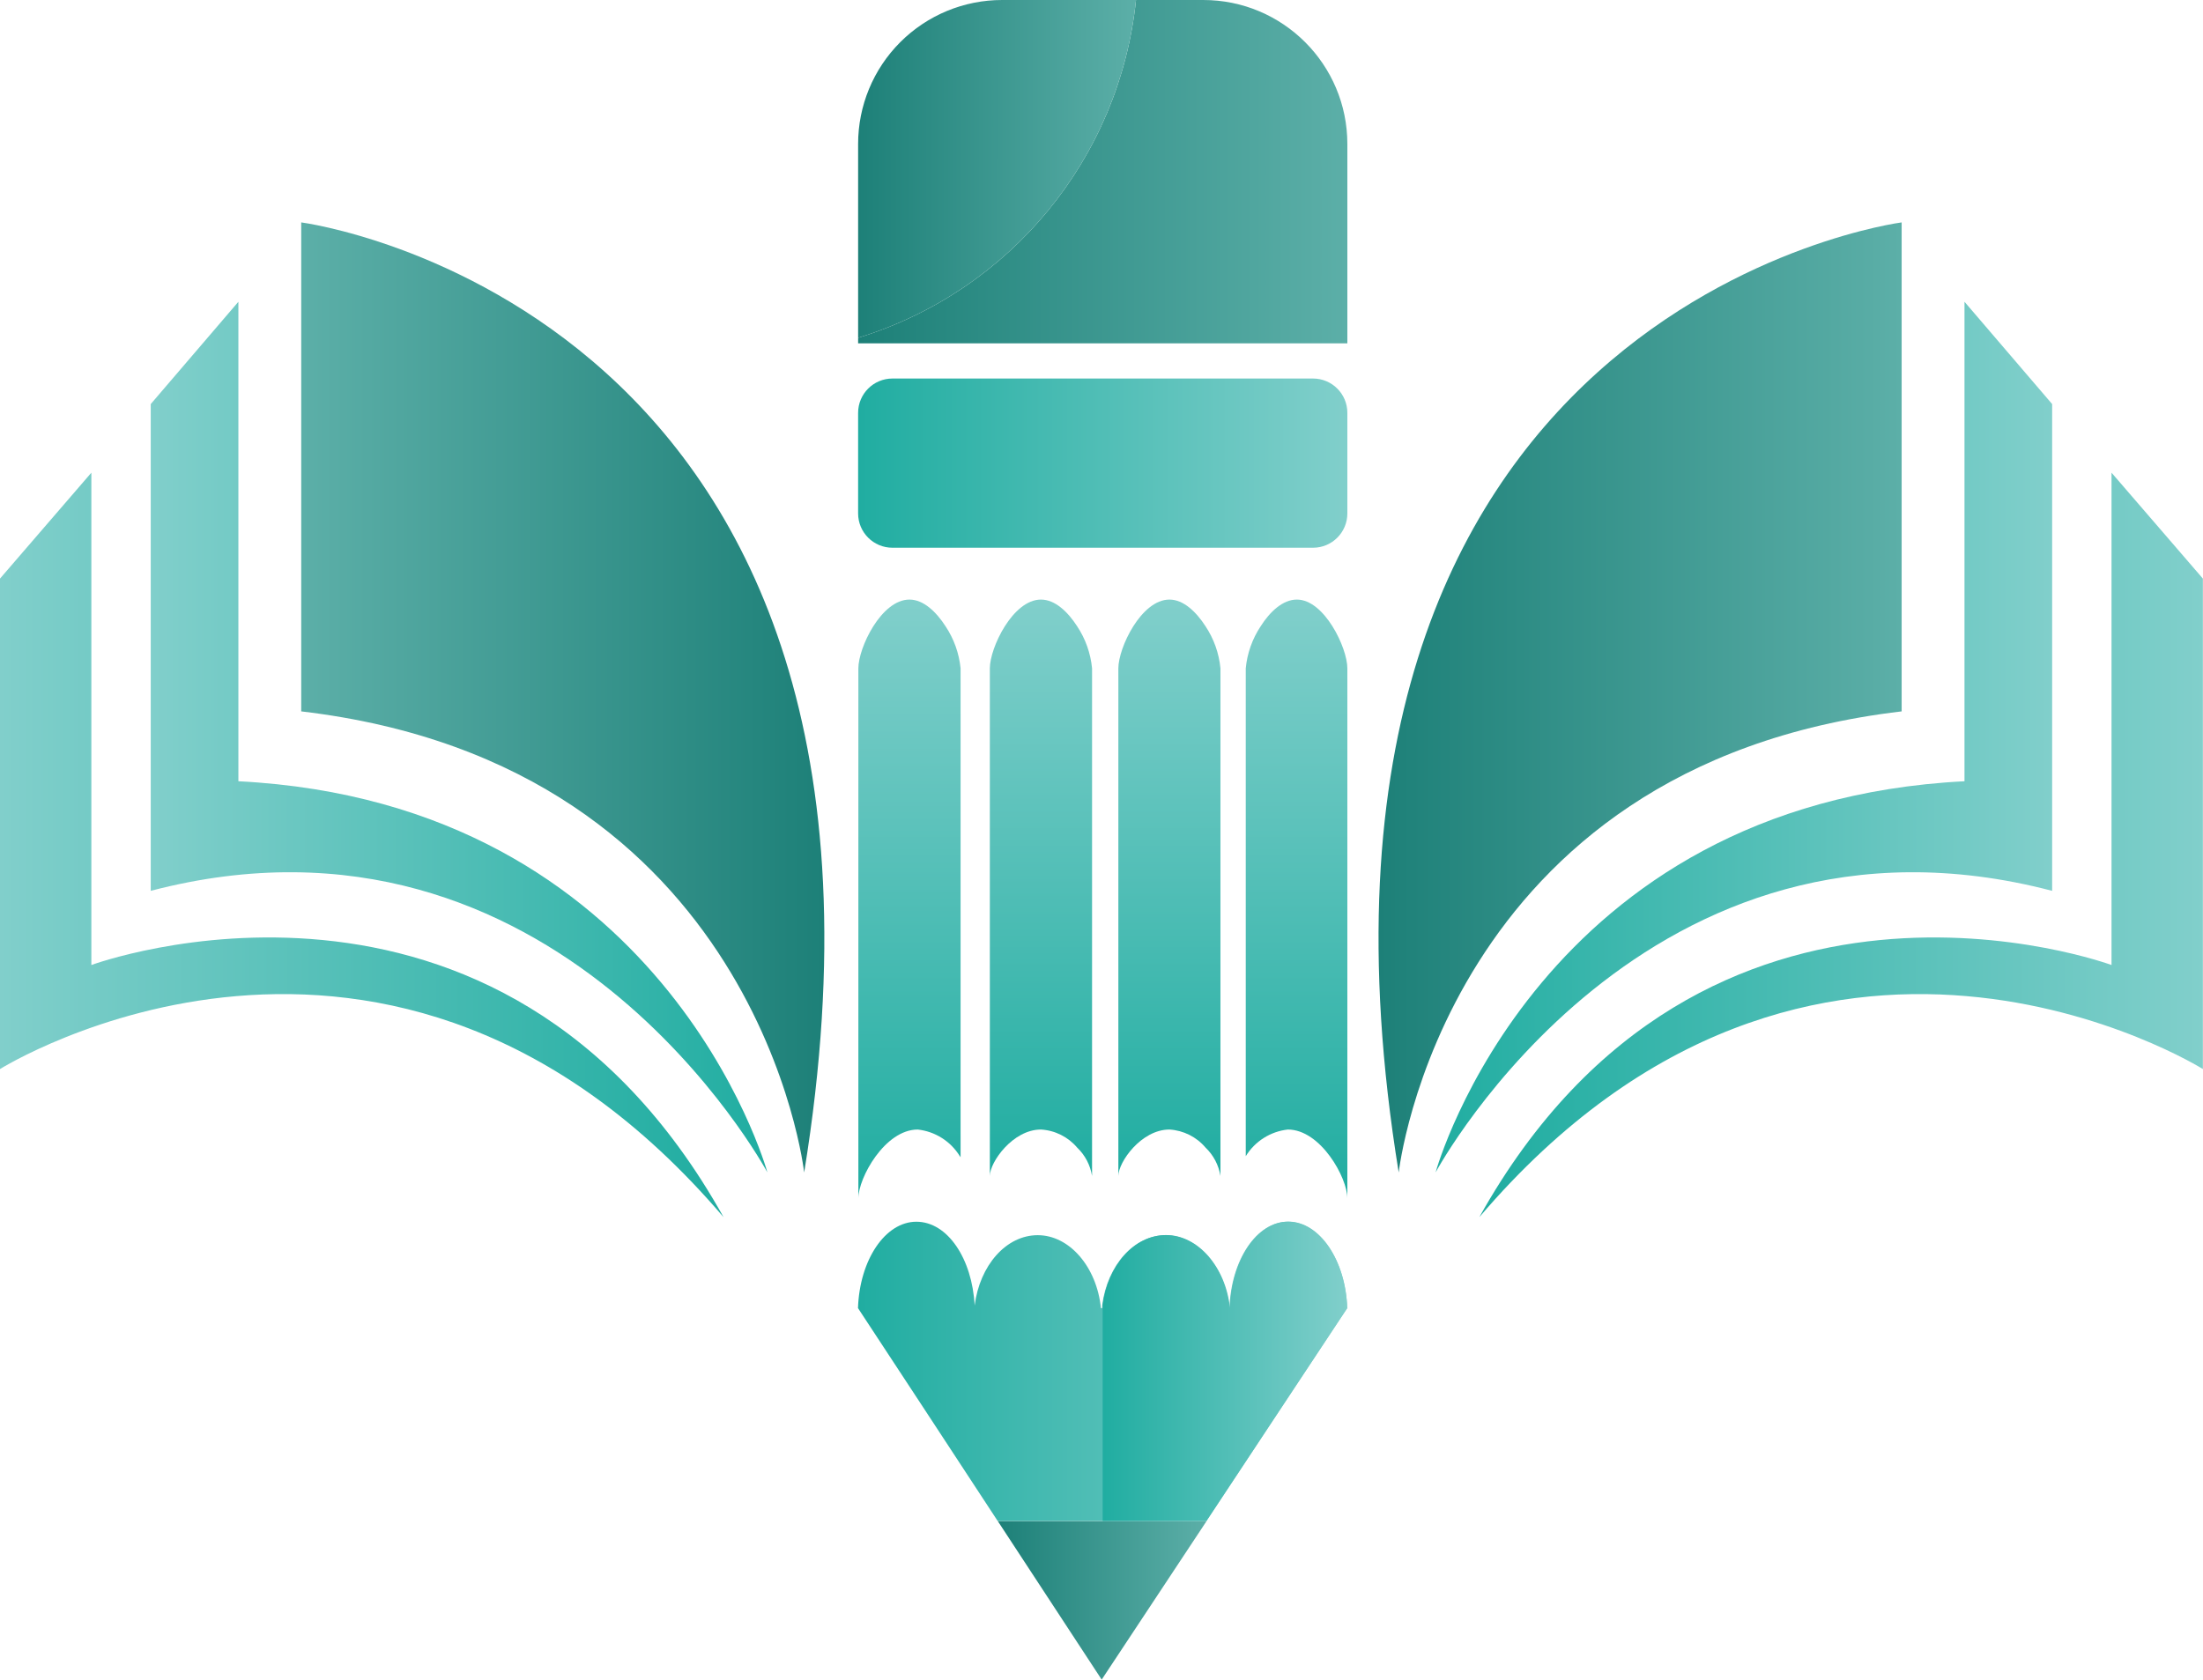
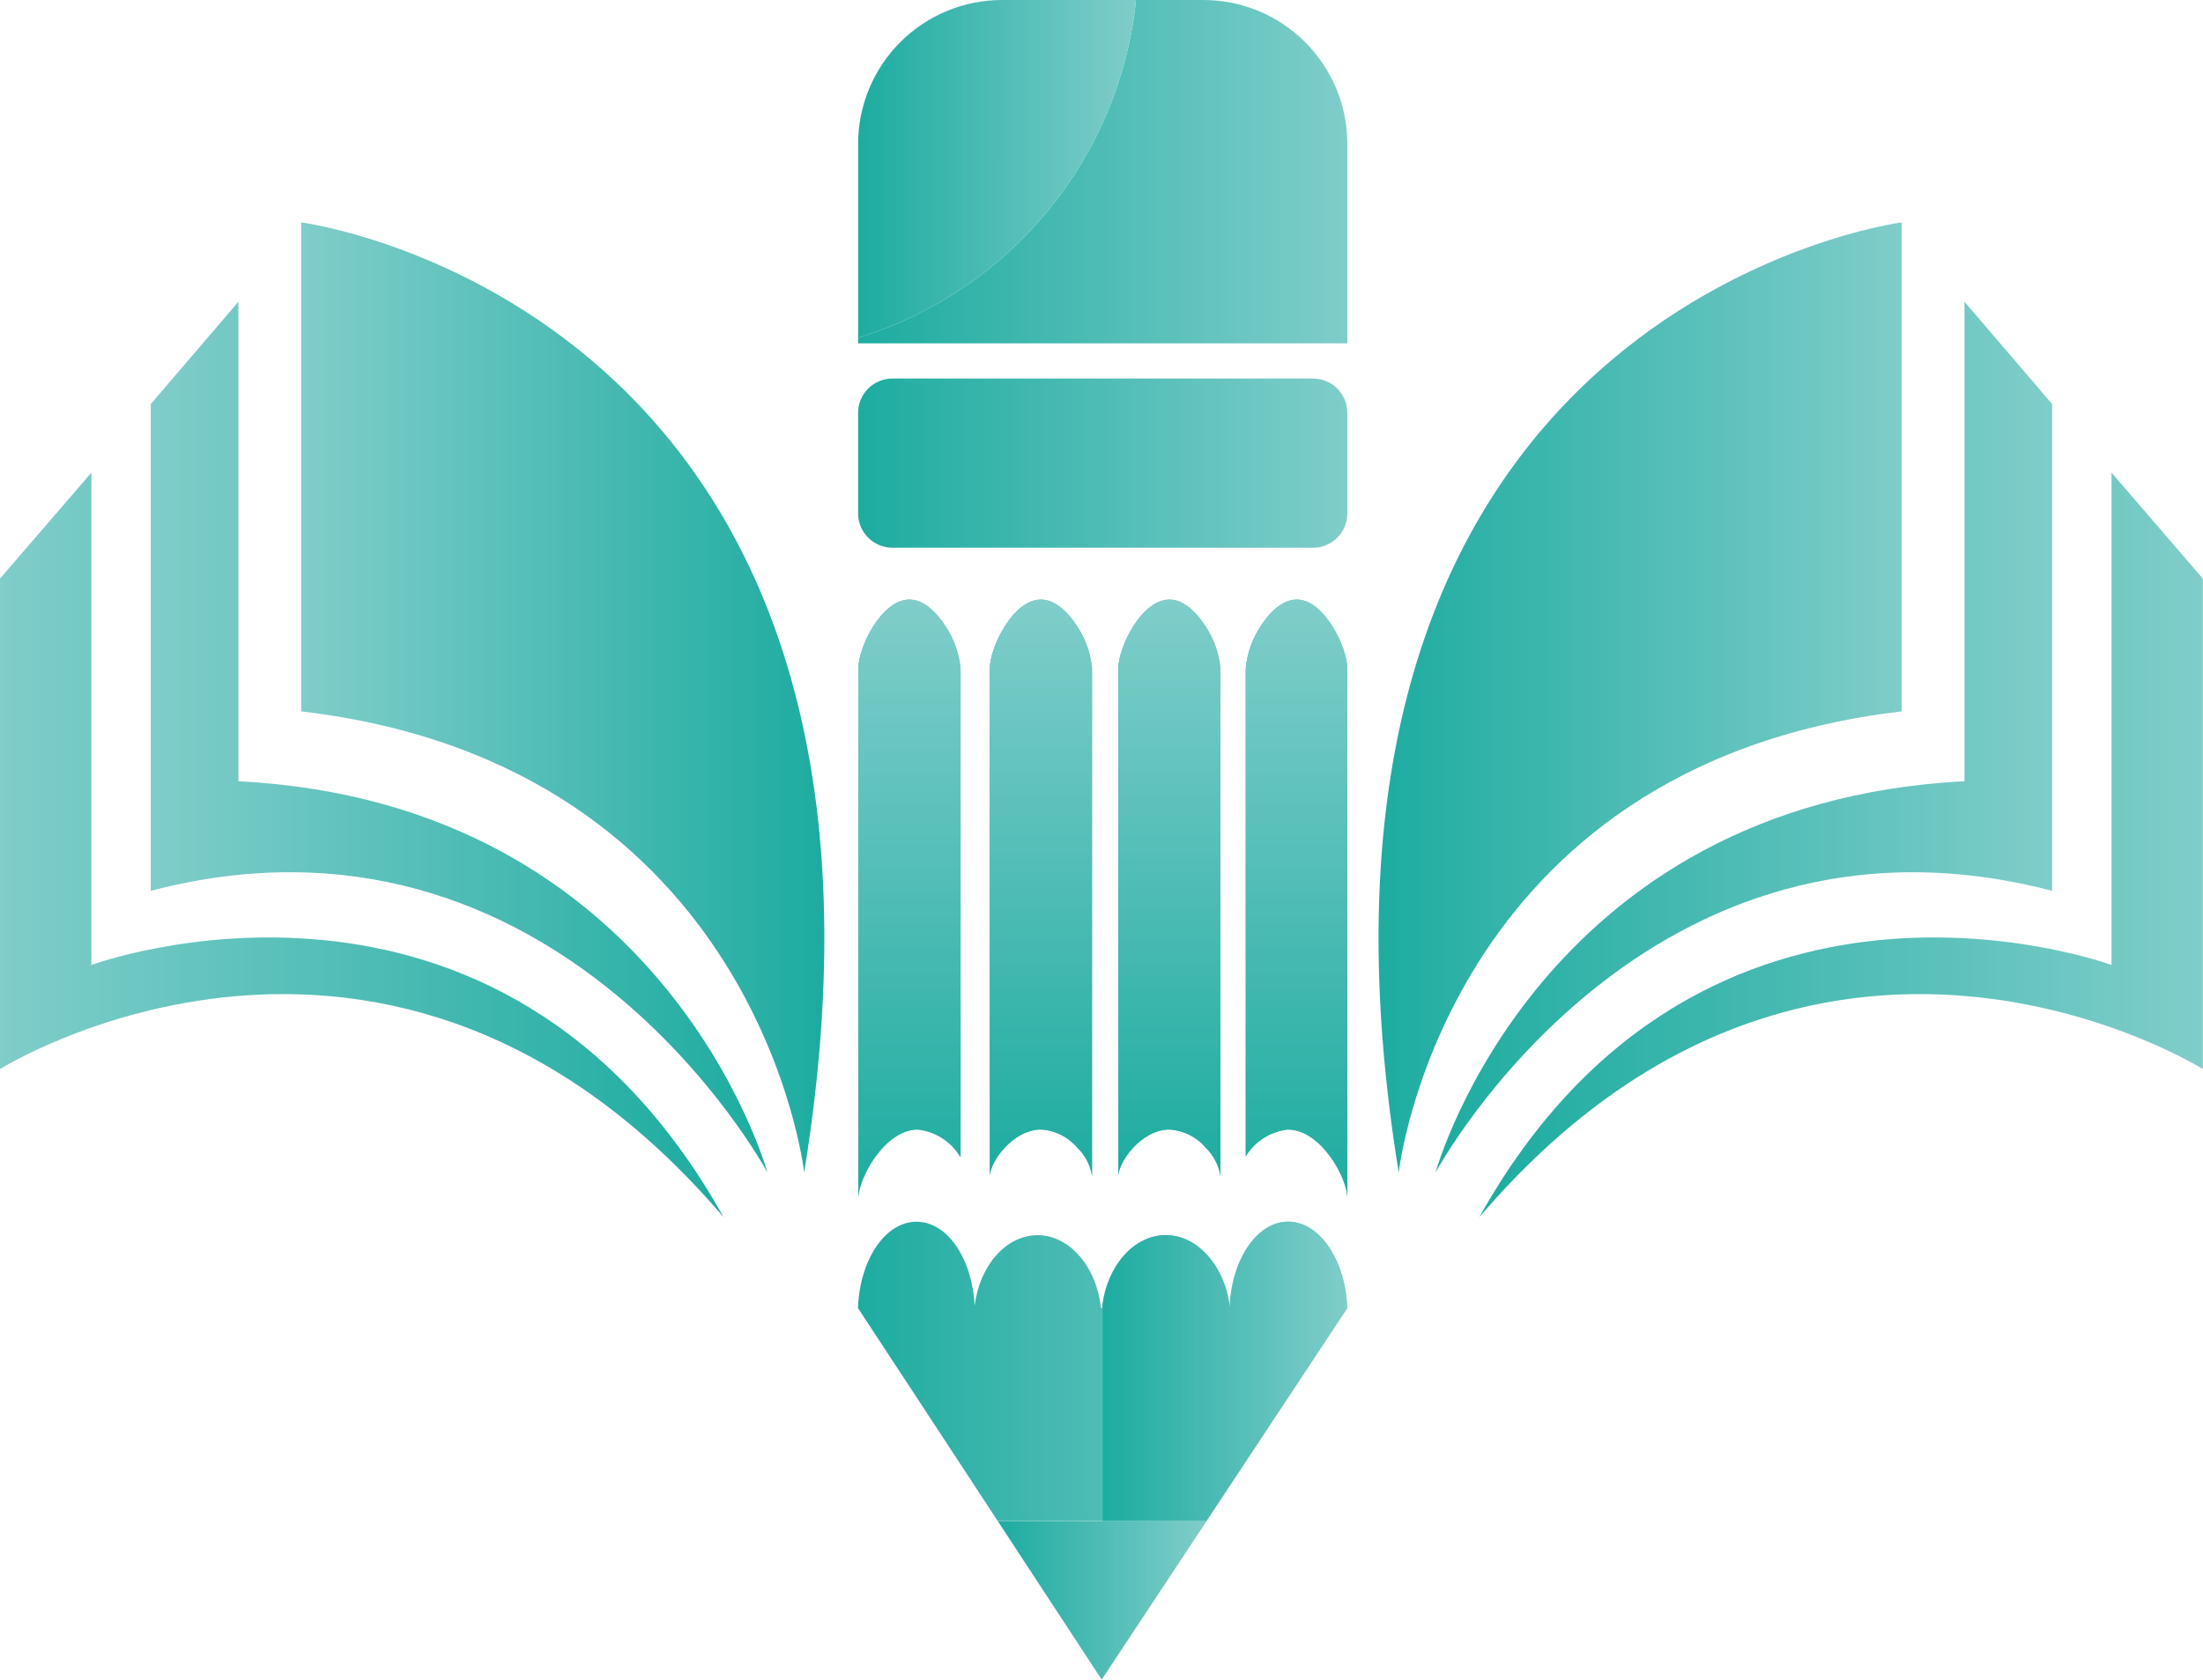
<svg xmlns="http://www.w3.org/2000/svg" xmlns:xlink="http://www.w3.org/1999/xlink" id="Layer_1" data-name="Layer 1" viewBox="0 0 178.45 136.09">
  <defs>
-     <style>.cls-1{fill:url(#linear-gradient);}.cls-2{fill:url(#linear-gradient-2);}.cls-3{fill:url(#linear-gradient-3);}.cls-4{fill:url(#linear-gradient-4);}.cls-5{fill:url(#linear-gradient-5);}.cls-6{fill:url(#linear-gradient-6);}.cls-7{fill:url(#linear-gradient-7);}.cls-8{fill:url(#linear-gradient-8);}.cls-9{fill:none;}.cls-10{fill:url(#linear-gradient-9);}.cls-11{fill:url(#linear-gradient-10);}.cls-12{fill:url(#linear-gradient-11);}.cls-13{fill:url(#linear-gradient-12);}.cls-14{fill:url(#linear-gradient-13);}.cls-15{fill:url(#linear-gradient-14);}.cls-16{fill:url(#linear-gradient-15);}.cls-17{fill:url(#linear-gradient-16);}</style>
+     <style>.cls-1{fill:url(#linear-gradient);}.cls-2{fill:url(#linear-gradient-2);}.cls-3{fill:url(#linear-gradient-3);}.cls-4{fill:url(#linear-gradient-4);}.cls-5{fill:url(#linear-gradient-5);}.cls-6{fill:url(#linear-gradient-6);}.cls-7{fill:url(#linear-gradient-7);}.cls-8{fill:url(#linear-gradient-8);}.cls-9{fill:url(#linear-gradient-9);}.cls-10{fill:url(#linear-gradient-10);}.cls-11{fill:url(#linear-gradient-11);}.cls-12{fill:url(#linear-gradient-12);}.cls-13{fill:url(#linear-gradient-13);}.cls-14{fill:url(#linear-gradient-14);}.cls-15{fill:url(#linear-gradient-15);}.cls-16{fill:url(#linear-gradient-16);}.cls-17{fill:url(#linear-gradient-17);}.cls-18{fill:url(#linear-gradient-19);}.cls-19{fill:url(#linear-gradient-20);}.cls-20{fill:url(#linear-gradient-21);}.cls-21{fill:url(#linear-gradient-22);}.cls-22{fill:url(#linear-gradient-24);}.cls-23{fill:url(#linear-gradient-25);}</style>
    <linearGradient id="linear-gradient" x1="-2585.15" y1="-1122.37" x2="-2542.77" y2="-1122.37" gradientUnits="userSpaceOnUse">
-       <stop offset="0" stop-color="#1d8078" />
-       <stop offset="1" stop-color="#5cafa8" />
+       <stop offset="0" stop-color="#1daca0" />
+       <stop offset="1" stop-color="#80cdca" />
    </linearGradient>
-     <linearGradient id="linear-gradient-2" x1="-2580.52" y1="-1119.16" x2="-2530.58" y2="-1119.16" gradientUnits="userSpaceOnUse">
-       <stop offset="0" stop-color="#20ada1" />
-       <stop offset="1" stop-color="#81cfcb" />
-     </linearGradient>
-     <linearGradient id="linear-gradient-3" x1="-2576.98" y1="-1110.44" x2="-2518.37" y2="-1110.44" xlink:href="#linear-gradient-2" />
+     <linearGradient id="linear-gradient-2" x1="-2580.52" y1="-1119.16" x2="-2530.58" y2="-1119.16" xlink:href="#linear-gradient" />
+     <linearGradient id="linear-gradient-3" x1="-2576.98" y1="-1110.44" x2="-2518.37" y2="-1110.44" xlink:href="#linear-gradient" />
    <linearGradient id="linear-gradient-4" x1="-1182.45" y1="-1122.37" x2="-1140.07" y2="-1122.37" gradientTransform="matrix(-1, 0, 0, 1, -3812.49, 0)" xlink:href="#linear-gradient" />
-     <linearGradient id="linear-gradient-5" x1="-1177.83" y1="-1119.16" x2="-1127.88" y2="-1119.16" gradientTransform="matrix(-1, 0, 0, 1, -3812.49, 0)" xlink:href="#linear-gradient-2" />
-     <linearGradient id="linear-gradient-6" x1="-1174.28" y1="-1110.44" x2="-1115.67" y2="-1110.44" gradientTransform="matrix(-1, 0, 0, 1, -3812.49, 0)" xlink:href="#linear-gradient-2" />
+     <linearGradient id="linear-gradient-5" x1="-1177.83" y1="-1119.16" x2="-1127.88" y2="-1119.16" gradientTransform="matrix(-1, 0, 0, 1, -3812.49, 0)" xlink:href="#linear-gradient" />
+     <linearGradient id="linear-gradient-6" x1="-1174.28" y1="-1110.44" x2="-1115.67" y2="-1110.44" gradientTransform="matrix(-1, 0, 0, 1, -3812.49, 0)" xlink:href="#linear-gradient" />
    <linearGradient id="linear-gradient-7" x1="-2627.3" y1="-1164.97" x2="-2587.67" y2="-1164.97" xlink:href="#linear-gradient" />
-     <linearGradient id="linear-gradient-8" x1="69.51" y1="37.53" x2="109.14" y2="37.53" xlink:href="#linear-gradient-2" />
-     <linearGradient id="linear-gradient-9" x1="-2623.16" y1="-1081.79" x2="-2623.16" y2="-1130.3" xlink:href="#linear-gradient-2" />
-     <linearGradient id="linear-gradient-10" x1="-2612.49" y1="-1083.6" x2="-2612.49" y2="-1130.3" xlink:href="#linear-gradient-2" />
-     <linearGradient id="linear-gradient-11" x1="-2602.08" y1="-1083.6" x2="-2602.08" y2="-1130.3" xlink:href="#linear-gradient-2" />
-     <linearGradient id="linear-gradient-12" x1="-2591.81" y1="-1081.79" x2="-2591.81" y2="-1130.3" xlink:href="#linear-gradient-2" />
-     <linearGradient id="linear-gradient-13" x1="80.82" y1="129.67" x2="97.74" y2="129.67" xlink:href="#linear-gradient" />
-     <linearGradient id="linear-gradient-14" x1="-2627.3" y1="-1067.76" x2="-2587.68" y2="-1067.76" xlink:href="#linear-gradient-2" />
-     <linearGradient id="linear-gradient-15" x1="-2627.3" y1="-1165.19" x2="-2604.79" y2="-1165.19" xlink:href="#linear-gradient" />
-     <linearGradient id="linear-gradient-16" x1="-2607.49" y1="-1067.76" x2="-2587.68" y2="-1067.76" xlink:href="#linear-gradient-2" />
+     <linearGradient id="linear-gradient-8" x1="69.51" y1="37.53" x2="109.14" y2="37.53" xlink:href="#linear-gradient" />
+     <linearGradient id="linear-gradient-9" x1="-2627.3" y1="-1106.05" x2="-2619.02" y2="-1106.05" xlink:href="#linear-gradient" />
+     <linearGradient id="linear-gradient-10" x1="-2616.63" y1="-1106.95" x2="-2608.35" y2="-1106.95" xlink:href="#linear-gradient" />
+     <linearGradient id="linear-gradient-11" x1="-2623.16" y1="-1081.79" x2="-2623.16" y2="-1130.3" xlink:href="#linear-gradient" />
+     <linearGradient id="linear-gradient-12" x1="-2612.49" y1="-1083.6" x2="-2612.49" y2="-1130.3" xlink:href="#linear-gradient" />
+     <linearGradient id="linear-gradient-13" x1="-2606.22" y1="-1106.95" x2="-2597.95" y2="-1106.95" xlink:href="#linear-gradient" />
+     <linearGradient id="linear-gradient-14" x1="-2602.08" y1="-1083.6" x2="-2602.08" y2="-1130.3" xlink:href="#linear-gradient" />
+     <linearGradient id="linear-gradient-15" x1="-2595.95" y1="-1106.05" x2="-2587.67" y2="-1106.05" xlink:href="#linear-gradient" />
+     <linearGradient id="linear-gradient-16" x1="-2591.81" y1="-1081.79" x2="-2591.81" y2="-1130.3" xlink:href="#linear-gradient" />
+     <linearGradient id="linear-gradient-17" x1="-2617.87" y1="-1073" x2="-2617.84" y2="-1073" xlink:href="#linear-gradient" />
+     <linearGradient id="linear-gradient-19" x1="69.51" y1="106" x2="69.51" y2="106" xlink:href="#linear-gradient" />
+     <linearGradient id="linear-gradient-20" x1="109.13" y1="106" x2="109.14" y2="106" xlink:href="#linear-gradient" />
+     <linearGradient id="linear-gradient-21" x1="80.82" y1="129.67" x2="97.74" y2="129.67" xlink:href="#linear-gradient" />
+     <linearGradient id="linear-gradient-22" x1="-2627.3" y1="-1067.76" x2="-2587.68" y2="-1067.76" xlink:href="#linear-gradient" />
+     <linearGradient id="linear-gradient-24" x1="-2627.3" y1="-1165.19" x2="-2604.79" y2="-1165.19" xlink:href="#linear-gradient" />
+     <linearGradient id="linear-gradient-25" x1="-2607.49" y1="-1067.76" x2="-2587.68" y2="-1067.76" xlink:href="#linear-gradient" />
  </defs>
  <path class="cls-1" d="M-2583.51-1083.88s3.66-33,40.74-37.36v-39.62S-2594.93-1154.08-2583.51-1083.88Z" transform="translate(2696.81 1178.88)" />
  <path class="cls-2" d="M-2537.68-1154.43l7.1,8.29v39.44c-32.85-8.6-49.71,22.39-49.94,22.81.12-.46,8.48-29.93,42.84-31.69Z" transform="translate(2696.81 1178.88)" />
  <path class="cls-3" d="M-2518.37-1132v39.74s-31.52-19.76-58.61,12c18.21-32.63,51.21-20.43,51.21-20.43v-39.89Z" transform="translate(2696.81 1178.88)" />
  <path class="cls-4" d="M-2631.67-1083.88s-3.66-33-40.74-37.36v-39.62S-2620.25-1154.08-2631.67-1083.88Z" transform="translate(2696.81 1178.88)" />
  <path class="cls-5" d="M-2677.5-1154.43l-7.1,8.29v39.44c32.85-8.6,49.72,22.39,49.95,22.81-.13-.46-8.48-29.93-42.85-31.69Z" transform="translate(2696.81 1178.88)" />
  <path class="cls-6" d="M-2696.81-1132v39.74s31.52-19.76,58.61,12c-18.21-32.63-51.21-20.43-51.21-20.43v-39.89Z" transform="translate(2696.81 1178.88)" />
  <path class="cls-7" d="M-2587.67-1167.21v16.15h-39.63v-.45a32.09,32.09,0,0,0,22.51-27.37h5.44A11.67,11.67,0,0,1-2587.67-1167.21Z" transform="translate(2696.81 1178.88)" />
  <rect class="cls-8" x="69.51" y="30.67" width="39.63" height="13.71" rx="2.78" />
  <path class="cls-9" d="M-2619-1124.73v39.61l-.06-.08a4.59,4.59,0,0,0-3.41-2.16c-2.66,0-4.81,3.91-4.81,5.57v-42.94c0-1.66,1.85-5.57,4.14-5.57,1.14,0,2.17,1,2.92,2.16A7.48,7.48,0,0,1-2619-1124.73Z" transform="translate(2696.81 1178.88)" />
-   <path class="cls-9" d="M-2608.35-1124.73v41.13a4.08,4.08,0,0,0-1.21-2.3,4.16,4.16,0,0,0-2.93-1.46c-2.28,0-4.14,2.64-4.14,3.76v-41.13c0-1.66,1.86-5.57,4.14-5.57,1.15,0,2.18,1,2.93,2.16A7.44,7.44,0,0,1-2608.35-1124.73Z" transform="translate(2696.81 1178.88)" />
-   <path class="cls-10" d="M-2619-1124.73v39.61l-.06-.08a4.59,4.59,0,0,0-3.41-2.16c-2.66,0-4.81,3.91-4.81,5.57v-42.94c0-1.66,1.85-5.57,4.14-5.57,1.14,0,2.17,1,2.92,2.16A7.48,7.48,0,0,1-2619-1124.73Z" transform="translate(2696.81 1178.88)" />
-   <path class="cls-11" d="M-2608.35-1124.73v41.13a4.08,4.08,0,0,0-1.21-2.3,4.16,4.16,0,0,0-2.93-1.46c-2.28,0-4.14,2.64-4.14,3.76v-41.13c0-1.66,1.86-5.57,4.14-5.57,1.15,0,2.18,1,2.93,2.16A7.44,7.44,0,0,1-2608.35-1124.73Z" transform="translate(2696.81 1178.88)" />
-   <path class="cls-9" d="M-2597.95-1124.73v41.13a4.08,4.08,0,0,0-1.21-2.3,4.16,4.16,0,0,0-2.92-1.46c-2.29,0-4.14,2.64-4.14,3.76v-41.13c0-1.66,1.85-5.57,4.14-5.57,1.14,0,2.17,1,2.92,2.16A7.44,7.44,0,0,1-2597.95-1124.73Z" transform="translate(2696.81 1178.88)" />
-   <path class="cls-12" d="M-2597.95-1124.73v41.13a4.08,4.08,0,0,0-1.21-2.3,4.16,4.16,0,0,0-2.92-1.46c-2.29,0-4.14,2.64-4.14,3.76v-41.13c0-1.66,1.85-5.57,4.14-5.57,1.14,0,2.17,1,2.92,2.16A7.44,7.44,0,0,1-2597.95-1124.73Z" transform="translate(2696.81 1178.88)" />
-   <path class="cls-9" d="M-2587.67-1124.73v42.94c0-1.66-2.16-5.57-4.82-5.57a4.59,4.59,0,0,0-3.41,2.16.35.35,0,0,0,0,.08v-39.61a7.44,7.44,0,0,1,1.21-3.41c.75-1.18,1.79-2.16,2.93-2.16C-2589.53-1130.3-2587.67-1126.39-2587.67-1124.73Z" transform="translate(2696.81 1178.88)" />
-   <path class="cls-13" d="M-2587.67-1124.73v42.94c0-1.66-2.16-5.57-4.82-5.57a4.59,4.59,0,0,0-3.41,2.16.35.35,0,0,0,0,.08v-39.61a7.44,7.44,0,0,1,1.21-3.41c.75-1.18,1.79-2.16,2.93-2.16C-2589.53-1130.3-2587.67-1126.39-2587.67-1124.73Z" transform="translate(2696.81 1178.88)" />
-   <path class="cls-9" d="M-2617.84-1072.89h0a1.49,1.49,0,0,1,0-.21Z" transform="translate(2696.81 1178.88)" />
-   <path class="cls-9" d="M-2617.84-1072.89h0a1.49,1.49,0,0,1,0-.21Z" transform="translate(2696.81 1178.88)" />
-   <polygon class="cls-9" points="69.52 105.99 69.52 106 69.51 105.99 69.52 105.99" />
-   <polygon class="cls-9" points="109.14 105.99 109.13 106 109.13 105.99 109.14 105.99" />
-   <polygon class="cls-14" points="97.74 123.24 89.24 136.09 80.82 123.24 97.74 123.24" />
-   <path class="cls-15" d="M-2587.68-1072.89h0l-5.12,7.74-6.28,9.5H-2616l-6.22-9.49-5.09-7.75h0c.13-3.9,2.2-7,4.73-7s4.52,3,4.72,6.79a1.49,1.49,0,0,0,0,.21h0v-.21c.41-3.24,2.54-5.7,5.11-5.7s4.78,2.57,5.12,5.91h.1l0-.24c.42-3.22,2.57-5.67,5.14-5.67s4.82,2.57,5.17,5.91h0c.13-3.9,2.2-7,4.73-7S-2587.81-1076.79-2587.68-1072.89Z" transform="translate(2696.81 1178.88)" />
-   <polygon class="cls-9" points="109.14 105.99 109.13 106 109.13 105.99 109.14 105.99" />
-   <path class="cls-16" d="M-2604.79-1178.88a32.09,32.09,0,0,1-22.51,27.37v-15.7a11.66,11.66,0,0,1,11.67-11.67Z" transform="translate(2696.81 1178.88)" />
-   <path class="cls-17" d="M-2587.68-1072.89h0l-5.12,7.74-6.28,9.5h-8.41v-17.49c.42-3.22,2.57-5.67,5.14-5.67s4.82,2.57,5.17,5.91h0c.13-3.9,2.2-7,4.73-7S-2587.81-1076.79-2587.68-1072.89Z" transform="translate(2696.81 1178.88)" />
+   <path class="cls-10" d="M-2608.35-1124.73v41.13a4.08,4.08,0,0,0-1.21-2.3,4.16,4.16,0,0,0-2.93-1.46c-2.28,0-4.14,2.64-4.14,3.76v-41.13c0-1.66,1.86-5.57,4.14-5.57,1.15,0,2.18,1,2.93,2.16A7.44,7.44,0,0,1-2608.35-1124.73Z" transform="translate(2696.81 1178.88)" />
+   <path class="cls-11" d="M-2619-1124.73v39.61l-.06-.08a4.59,4.59,0,0,0-3.41-2.16c-2.66,0-4.81,3.91-4.81,5.57v-42.94c0-1.66,1.85-5.57,4.14-5.57,1.14,0,2.17,1,2.92,2.16A7.48,7.48,0,0,1-2619-1124.73Z" transform="translate(2696.81 1178.88)" />
+   <path class="cls-12" d="M-2608.35-1124.73v41.13a4.08,4.08,0,0,0-1.21-2.3,4.16,4.16,0,0,0-2.93-1.46c-2.28,0-4.14,2.64-4.14,3.76v-41.13c0-1.66,1.86-5.57,4.14-5.57,1.15,0,2.18,1,2.93,2.16A7.44,7.44,0,0,1-2608.35-1124.73Z" transform="translate(2696.81 1178.88)" />
+   <path class="cls-13" d="M-2597.95-1124.73v41.13a4.08,4.08,0,0,0-1.21-2.3,4.16,4.16,0,0,0-2.92-1.46c-2.29,0-4.14,2.64-4.14,3.76v-41.13c0-1.66,1.85-5.57,4.14-5.57,1.14,0,2.17,1,2.92,2.16A7.44,7.44,0,0,1-2597.95-1124.73Z" transform="translate(2696.81 1178.88)" />
+   <path class="cls-14" d="M-2597.95-1124.73v41.13a4.08,4.08,0,0,0-1.21-2.3,4.16,4.16,0,0,0-2.92-1.46c-2.29,0-4.14,2.64-4.14,3.76v-41.13c0-1.66,1.85-5.57,4.14-5.57,1.14,0,2.17,1,2.92,2.16A7.44,7.44,0,0,1-2597.95-1124.73Z" transform="translate(2696.81 1178.88)" />
+   <path class="cls-15" d="M-2587.67-1124.73v42.94c0-1.66-2.16-5.57-4.82-5.57a4.59,4.59,0,0,0-3.41,2.16.35.35,0,0,0,0,.08v-39.61a7.44,7.44,0,0,1,1.21-3.41c.75-1.18,1.79-2.16,2.93-2.16C-2589.53-1130.3-2587.67-1126.39-2587.67-1124.73Z" transform="translate(2696.81 1178.88)" />
+   <path class="cls-16" d="M-2587.67-1124.73v42.94c0-1.66-2.16-5.57-4.82-5.57a4.59,4.59,0,0,0-3.41,2.16.35.35,0,0,0,0,.08v-39.61a7.44,7.44,0,0,1,1.21-3.41c.75-1.18,1.79-2.16,2.93-2.16C-2589.53-1130.3-2587.67-1126.39-2587.67-1124.73Z" transform="translate(2696.81 1178.88)" />
+   <path class="cls-17" d="M-2617.84-1072.89h0a1.49,1.49,0,0,1,0-.21Z" transform="translate(2696.81 1178.88)" />
+   <path class="cls-17" d="M-2617.84-1072.89h0a1.49,1.49,0,0,1,0-.21Z" transform="translate(2696.81 1178.88)" />
+   <polygon class="cls-18" points="69.52 105.99 69.52 106 69.51 105.99 69.52 105.99" />
+   <polygon class="cls-19" points="109.14 105.99 109.13 106 109.13 105.99 109.14 105.99" />
+   <polygon class="cls-20" points="97.74 123.24 89.24 136.09 80.82 123.24 97.74 123.24" />
+   <path class="cls-21" d="M-2587.68-1072.89h0l-5.12,7.74-6.28,9.5H-2616l-6.22-9.49-5.09-7.75h0c.13-3.9,2.2-7,4.73-7s4.52,3,4.72,6.79a1.49,1.49,0,0,0,0,.21h0v-.21c.41-3.24,2.54-5.7,5.11-5.7s4.78,2.57,5.12,5.91h.1l0-.24c.42-3.22,2.57-5.67,5.14-5.67s4.82,2.57,5.17,5.91h0c.13-3.9,2.2-7,4.73-7S-2587.81-1076.79-2587.68-1072.89Z" transform="translate(2696.81 1178.88)" />
+   <polygon class="cls-19" points="109.14 105.99 109.13 106 109.13 105.99 109.14 105.99" />
+   <path class="cls-22" d="M-2604.79-1178.88a32.09,32.09,0,0,1-22.51,27.37v-15.7a11.66,11.66,0,0,1,11.67-11.67Z" transform="translate(2696.81 1178.88)" />
+   <path class="cls-23" d="M-2587.68-1072.89h0l-5.12,7.74-6.28,9.5h-8.41v-17.49c.42-3.22,2.57-5.67,5.14-5.67s4.82,2.57,5.17,5.91h0c.13-3.9,2.2-7,4.73-7S-2587.81-1076.79-2587.68-1072.89Z" transform="translate(2696.81 1178.88)" />
</svg>
